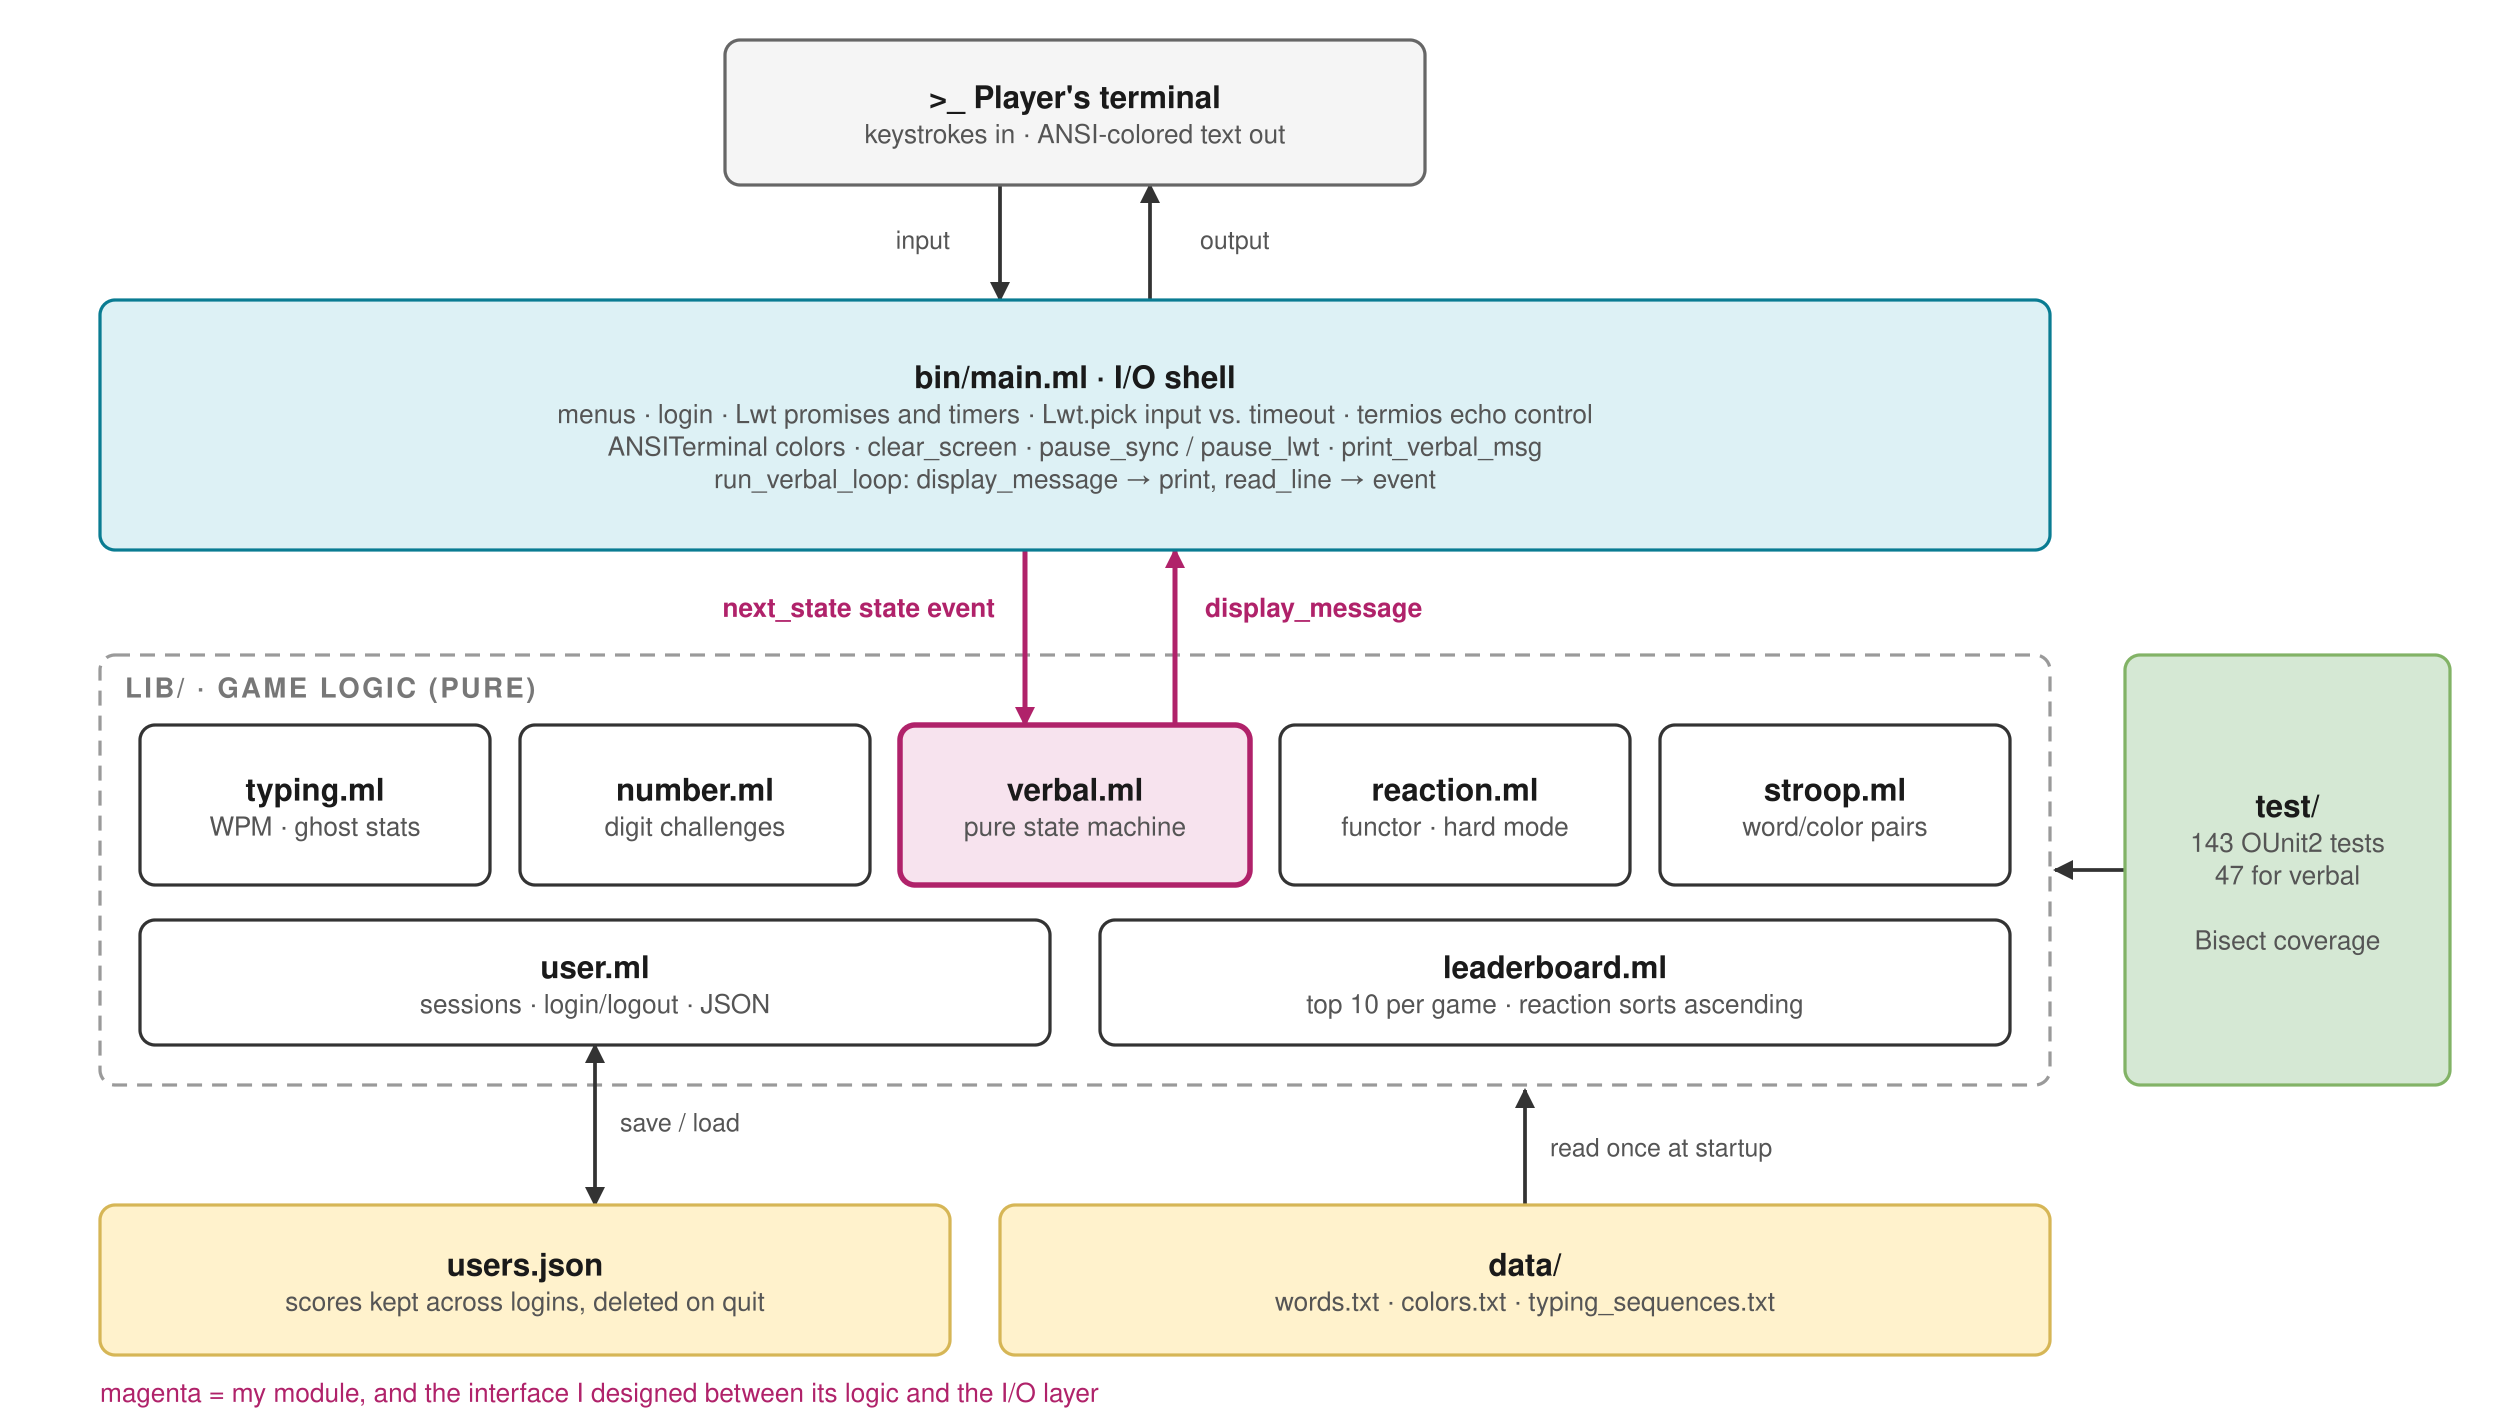
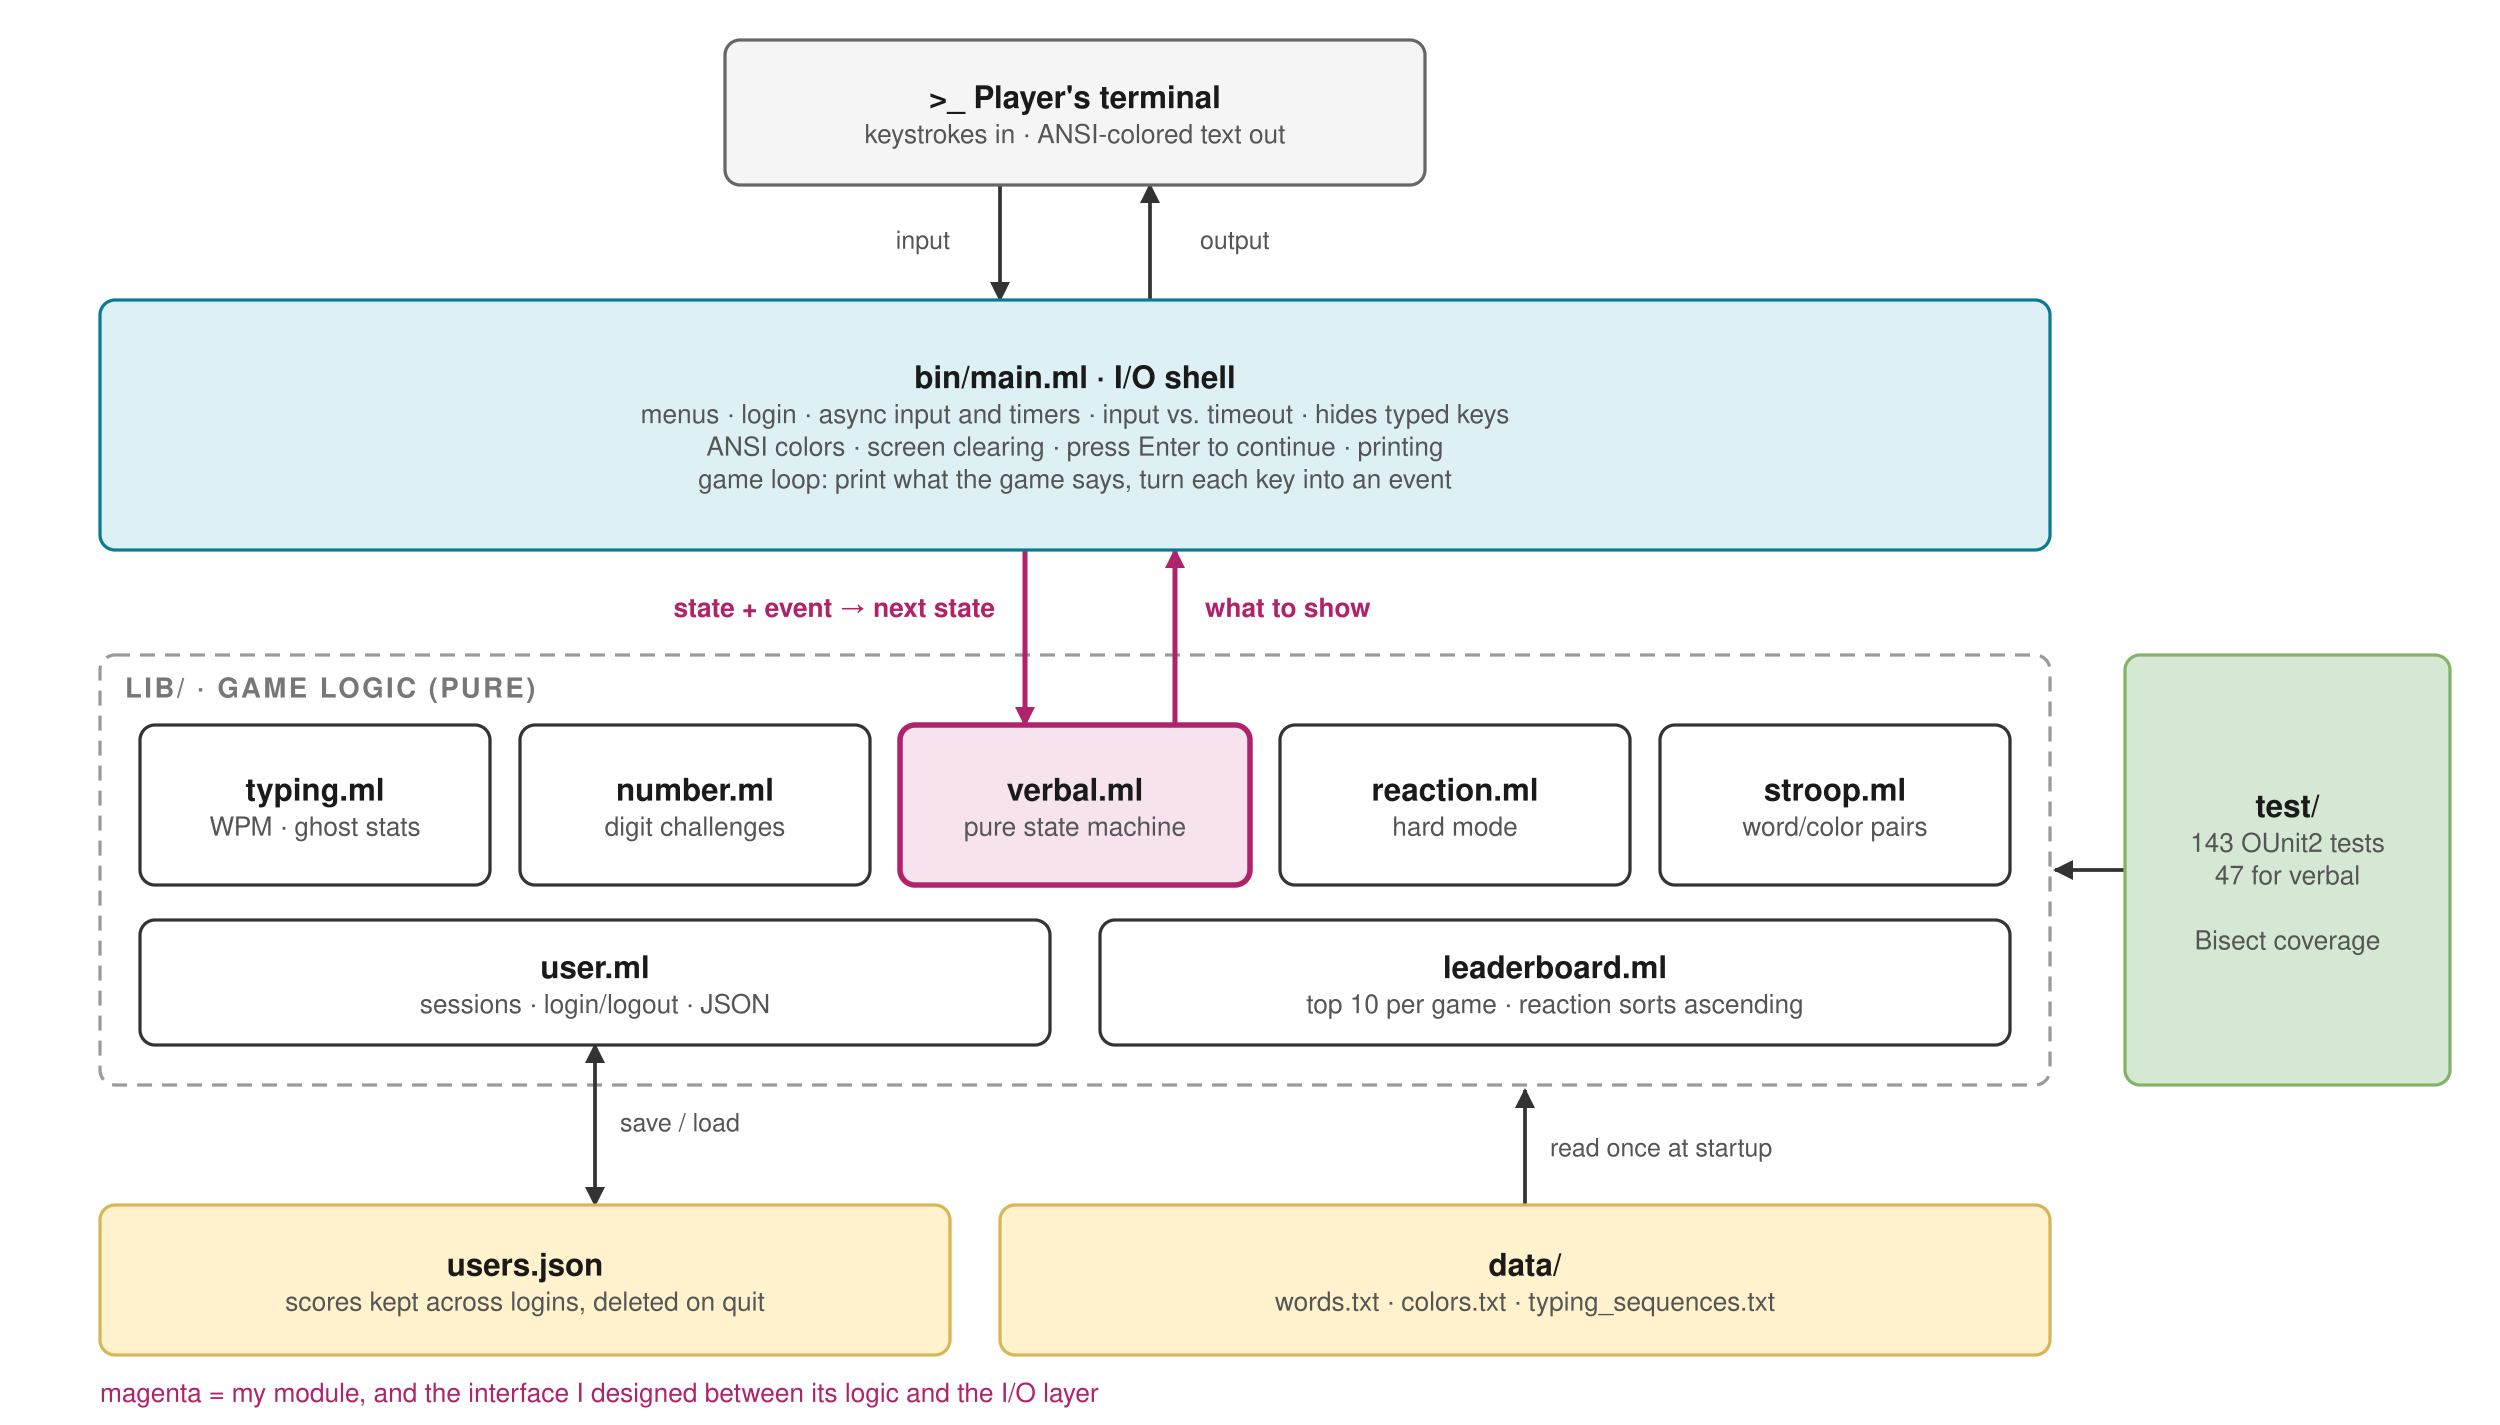
- <svg xmlns="http://www.w3.org/2000/svg" version="1.1" width="1000" height="570" viewBox="0 0 1000 570" content="&lt;mxfile host=&quot;drawio&quot; type=&quot;device&quot;&gt;&lt;diagram id=&quot;camel-architecture&quot; name=&quot;camel-architecture&quot;&gt;&lt;mxGraphModel dx=&quot;1000&quot; dy=&quot;570&quot; grid=&quot;1&quot; gridSize=&quot;10&quot; guides=&quot;1&quot; tooltips=&quot;1&quot; connect=&quot;1&quot; arrows=&quot;1&quot; fold=&quot;1&quot; page=&quot;0&quot; pageScale=&quot;1&quot; pageWidth=&quot;1000&quot; pageHeight=&quot;570&quot; background=&quot;#ffffff&quot; math=&quot;0&quot; shadow=&quot;0&quot;&gt;&lt;root&gt;&lt;mxCell id=&quot;0&quot;/&gt;&lt;mxCell id=&quot;1&quot; parent=&quot;0&quot;/&gt;&lt;mxCell id=&quot;lib&quot; value=&quot;LIB/ · GAME LOGIC (PURE)&quot; style=&quot;rounded=1;arcSize=2;whiteSpace=wrap;html=1;verticalAlign=top;align=left;spacingLeft=8;spacingTop=2;fontStyle=1;fontSize=11;fontColor=#777777;fillColor=none;strokeColor=#9a9a9a;strokeWidth=1.3;dashed=1;dashPattern=6 4;&quot; vertex=&quot;1&quot; parent=&quot;1&quot;&gt;&lt;mxGeometry x=&quot;40&quot; y=&quot;262&quot; width=&quot;780&quot; height=&quot;172&quot; as=&quot;geometry&quot;/&gt;&lt;/mxCell&gt;&lt;mxCell id=&quot;c3&quot; value=&quot;&quot; style=&quot;html=1;rounded=0;strokeColor=#333333;strokeWidth=1.5;endArrow=block;endFill=1;startArrow=none;startFill=1;exitX=0.393;exitY=1.0;exitDx=0;exitDy=0;exitPerimeter=0;entryX=0.462;entryY=0.0;entryDx=0;entryDy=0;entryPerimeter=0;&quot; edge=&quot;1&quot; parent=&quot;1&quot; source=&quot;term&quot; target=&quot;main&quot;&gt;&lt;mxGeometry relative=&quot;1&quot; as=&quot;geometry&quot;&gt;&lt;/mxGeometry&gt;&lt;/mxCell&gt;&lt;mxCell id=&quot;c5&quot; value=&quot;&quot; style=&quot;html=1;rounded=0;strokeColor=#333333;strokeWidth=1.5;endArrow=block;endFill=1;startArrow=none;startFill=1;exitX=0.538;exitY=0.0;exitDx=0;exitDy=0;exitPerimeter=0;entryX=0.607;entryY=1.0;entryDx=0;entryDy=0;entryPerimeter=0;&quot; edge=&quot;1&quot; parent=&quot;1&quot; source=&quot;main&quot; target=&quot;term&quot;&gt;&lt;mxGeometry relative=&quot;1&quot; as=&quot;geometry&quot;&gt;&lt;/mxGeometry&gt;&lt;/mxCell&gt;&lt;mxCell id=&quot;c7&quot; value=&quot;&quot; style=&quot;html=1;rounded=0;strokeColor=#b0226a;strokeWidth=2.0;endArrow=block;endFill=1;startArrow=none;startFill=1;exitX=0.474;exitY=1.0;exitDx=0;exitDy=0;exitPerimeter=0;entryX=0.357;entryY=0.0;entryDx=0;entryDy=0;entryPerimeter=0;&quot; edge=&quot;1&quot; parent=&quot;1&quot; source=&quot;main&quot; target=&quot;g2&quot;&gt;&lt;mxGeometry relative=&quot;1&quot; as=&quot;geometry&quot;&gt;&lt;/mxGeometry&gt;&lt;/mxCell&gt;&lt;mxCell id=&quot;c9&quot; value=&quot;&quot; style=&quot;html=1;rounded=0;strokeColor=#b0226a;strokeWidth=2.0;endArrow=block;endFill=1;startArrow=none;startFill=1;exitX=0.786;exitY=0.0;exitDx=0;exitDy=0;exitPerimeter=0;entryX=0.551;entryY=1.0;entryDx=0;entryDy=0;entryPerimeter=0;&quot; edge=&quot;1&quot; parent=&quot;1&quot; source=&quot;g2&quot; target=&quot;main&quot;&gt;&lt;mxGeometry relative=&quot;1&quot; as=&quot;geometry&quot;&gt;&lt;/mxGeometry&gt;&lt;/mxCell&gt;&lt;mxCell id=&quot;c11&quot; value=&quot;&quot; style=&quot;html=1;rounded=0;strokeColor=#333333;strokeWidth=1.5;endArrow=block;endFill=1;startArrow=none;startFill=1;exitX=0.0;exitY=0.5;exitDx=0;exitDy=0;exitPerimeter=0;&quot; edge=&quot;1&quot; parent=&quot;1&quot; source=&quot;test&quot;&gt;&lt;mxGeometry relative=&quot;1&quot; as=&quot;geometry&quot;&gt;&lt;mxPoint x=&quot;822&quot; y=&quot;348&quot; as=&quot;targetPoint&quot;/&gt;&lt;/mxGeometry&gt;&lt;/mxCell&gt;&lt;mxCell id=&quot;c12&quot; value=&quot;&quot; style=&quot;html=1;rounded=0;strokeColor=#333333;strokeWidth=1.5;endArrow=block;endFill=1;startArrow=none;startFill=1;exitX=0.5;exitY=0.0;exitDx=0;exitDy=0;exitPerimeter=0;&quot; edge=&quot;1&quot; parent=&quot;1&quot; source=&quot;data&quot;&gt;&lt;mxGeometry relative=&quot;1&quot; as=&quot;geometry&quot;&gt;&lt;mxPoint x=&quot;610&quot; y=&quot;436&quot; as=&quot;targetPoint&quot;/&gt;&lt;/mxGeometry&gt;&lt;/mxCell&gt;&lt;mxCell id=&quot;c14&quot; value=&quot;&quot; style=&quot;html=1;rounded=0;strokeColor=#333333;strokeWidth=1.5;endArrow=block;endFill=1;startArrow=block;startFill=1;exitX=0.582;exitY=0.0;exitDx=0;exitDy=0;exitPerimeter=0;entryX=0.5;entryY=1.0;entryDx=0;entryDy=0;entryPerimeter=0;&quot; edge=&quot;1&quot; parent=&quot;1&quot; source=&quot;users&quot; target=&quot;user&quot;&gt;&lt;mxGeometry relative=&quot;1&quot; as=&quot;geometry&quot;&gt;&lt;/mxGeometry&gt;&lt;/mxCell&gt;&lt;mxCell id=&quot;term&quot; value=&quot;&amp;lt;b&amp;gt;&amp;amp;gt;_ Player&amp;amp;#x27;s terminal&amp;lt;/b&amp;gt;&amp;lt;br&amp;gt;&amp;lt;font style=&amp;quot;font-size:10px&amp;quot; color=&amp;quot;#555555&amp;quot;&amp;gt;keystrokes in · ANSI-colored text out&amp;lt;/font&amp;gt;&quot; style=&quot;whiteSpace=wrap;html=1;fontSize=12.5;fontColor=#1a1a1a;rounded=1;arcSize=10;fillColor=#f5f5f5;strokeColor=#666666;strokeWidth=1.3;&quot; vertex=&quot;1&quot; parent=&quot;1&quot;&gt;&lt;mxGeometry x=&quot;290&quot; y=&quot;16&quot; width=&quot;280&quot; height=&quot;58&quot; as=&quot;geometry&quot;/&gt;&lt;/mxCell&gt;&lt;mxCell id=&quot;main&quot; value=&quot;&amp;lt;b&amp;gt;bin/main.ml · I/O shell&amp;lt;/b&amp;gt;&amp;lt;br&amp;gt;&amp;lt;font style=&amp;quot;font-size:10px&amp;quot; color=&amp;quot;#555555&amp;quot;&amp;gt;menus · login · Lwt promises and timers · Lwt.pick input vs. timeout · termios echo control&amp;lt;br&amp;gt;ANSITerminal colors · clear_screen · pause_sync / pause_lwt · print_verbal_msg&amp;lt;br&amp;gt;run_verbal_loop: display_message → print, read_line → event&amp;lt;/font&amp;gt;&quot; style=&quot;whiteSpace=wrap;html=1;fontSize=12.5;fontColor=#1a1a1a;rounded=1;arcSize=10;fillColor=#ddf1f5;strokeColor=#0a7c92;strokeWidth=1.3;&quot; vertex=&quot;1&quot; parent=&quot;1&quot;&gt;&lt;mxGeometry x=&quot;40&quot; y=&quot;120&quot; width=&quot;780&quot; height=&quot;100&quot; as=&quot;geometry&quot;/&gt;&lt;/mxCell&gt;&lt;mxCell id=&quot;g0&quot; value=&quot;&amp;lt;b&amp;gt;typing.ml&amp;lt;/b&amp;gt;&amp;lt;br&amp;gt;&amp;lt;font style=&amp;quot;font-size:10px&amp;quot; color=&amp;quot;#555555&amp;quot;&amp;gt;WPM · ghost stats&amp;lt;/font&amp;gt;&quot; style=&quot;whiteSpace=wrap;html=1;fontSize=12.5;fontColor=#1a1a1a;rounded=1;arcSize=10;fillColor=#ffffff;strokeColor=#333333;strokeWidth=1.3;&quot; vertex=&quot;1&quot; parent=&quot;1&quot;&gt;&lt;mxGeometry x=&quot;56&quot; y=&quot;290&quot; width=&quot;140&quot; height=&quot;64&quot; as=&quot;geometry&quot;/&gt;&lt;/mxCell&gt;&lt;mxCell id=&quot;g1&quot; value=&quot;&amp;lt;b&amp;gt;number.ml&amp;lt;/b&amp;gt;&amp;lt;br&amp;gt;&amp;lt;font style=&amp;quot;font-size:10px&amp;quot; color=&amp;quot;#555555&amp;quot;&amp;gt;digit challenges&amp;lt;/font&amp;gt;&quot; style=&quot;whiteSpace=wrap;html=1;fontSize=12.5;fontColor=#1a1a1a;rounded=1;arcSize=10;fillColor=#ffffff;strokeColor=#333333;strokeWidth=1.3;&quot; vertex=&quot;1&quot; parent=&quot;1&quot;&gt;&lt;mxGeometry x=&quot;208&quot; y=&quot;290&quot; width=&quot;140&quot; height=&quot;64&quot; as=&quot;geometry&quot;/&gt;&lt;/mxCell&gt;&lt;mxCell id=&quot;g2&quot; value=&quot;&amp;lt;b&amp;gt;verbal.ml&amp;lt;/b&amp;gt;&amp;lt;br&amp;gt;&amp;lt;font style=&amp;quot;font-size:10px&amp;quot; color=&amp;quot;#555555&amp;quot;&amp;gt;pure state machine&amp;lt;/font&amp;gt;&quot; style=&quot;whiteSpace=wrap;html=1;fontSize=12.5;fontColor=#1a1a1a;rounded=1;arcSize=10;fillColor=#f7e3ee;strokeColor=#b0226a;strokeWidth=2.2;&quot; vertex=&quot;1&quot; parent=&quot;1&quot;&gt;&lt;mxGeometry x=&quot;360&quot; y=&quot;290&quot; width=&quot;140&quot; height=&quot;64&quot; as=&quot;geometry&quot;/&gt;&lt;/mxCell&gt;&lt;mxCell id=&quot;g3&quot; value=&quot;&amp;lt;b&amp;gt;reaction.ml&amp;lt;/b&amp;gt;&amp;lt;br&amp;gt;&amp;lt;font style=&amp;quot;font-size:10px&amp;quot; color=&amp;quot;#555555&amp;quot;&amp;gt;functor · hard mode&amp;lt;/font&amp;gt;&quot; style=&quot;whiteSpace=wrap;html=1;fontSize=12.5;fontColor=#1a1a1a;rounded=1;arcSize=10;fillColor=#ffffff;strokeColor=#333333;strokeWidth=1.3;&quot; vertex=&quot;1&quot; parent=&quot;1&quot;&gt;&lt;mxGeometry x=&quot;512&quot; y=&quot;290&quot; width=&quot;140&quot; height=&quot;64&quot; as=&quot;geometry&quot;/&gt;&lt;/mxCell&gt;&lt;mxCell id=&quot;g4&quot; value=&quot;&amp;lt;b&amp;gt;stroop.ml&amp;lt;/b&amp;gt;&amp;lt;br&amp;gt;&amp;lt;font style=&amp;quot;font-size:10px&amp;quot; color=&amp;quot;#555555&amp;quot;&amp;gt;word/color pairs&amp;lt;/font&amp;gt;&quot; style=&quot;whiteSpace=wrap;html=1;fontSize=12.5;fontColor=#1a1a1a;rounded=1;arcSize=10;fillColor=#ffffff;strokeColor=#333333;strokeWidth=1.3;&quot; vertex=&quot;1&quot; parent=&quot;1&quot;&gt;&lt;mxGeometry x=&quot;664&quot; y=&quot;290&quot; width=&quot;140&quot; height=&quot;64&quot; as=&quot;geometry&quot;/&gt;&lt;/mxCell&gt;&lt;mxCell id=&quot;user&quot; value=&quot;&amp;lt;b&amp;gt;user.ml&amp;lt;/b&amp;gt;&amp;lt;br&amp;gt;&amp;lt;font style=&amp;quot;font-size:10px&amp;quot; color=&amp;quot;#555555&amp;quot;&amp;gt;sessions · login/logout · JSON&amp;lt;/font&amp;gt;&quot; style=&quot;whiteSpace=wrap;html=1;fontSize=12.5;fontColor=#1a1a1a;rounded=1;arcSize=10;fillColor=#ffffff;strokeColor=#333333;strokeWidth=1.3;&quot; vertex=&quot;1&quot; parent=&quot;1&quot;&gt;&lt;mxGeometry x=&quot;56&quot; y=&quot;368&quot; width=&quot;364&quot; height=&quot;50&quot; as=&quot;geometry&quot;/&gt;&lt;/mxCell&gt;&lt;mxCell id=&quot;lb&quot; value=&quot;&amp;lt;b&amp;gt;leaderboard.ml&amp;lt;/b&amp;gt;&amp;lt;br&amp;gt;&amp;lt;font style=&amp;quot;font-size:10px&amp;quot; color=&amp;quot;#555555&amp;quot;&amp;gt;top 10 per game · reaction sorts ascending&amp;lt;/font&amp;gt;&quot; style=&quot;whiteSpace=wrap;html=1;fontSize=12.5;fontColor=#1a1a1a;rounded=1;arcSize=10;fillColor=#ffffff;strokeColor=#333333;strokeWidth=1.3;&quot; vertex=&quot;1&quot; parent=&quot;1&quot;&gt;&lt;mxGeometry x=&quot;440&quot; y=&quot;368&quot; width=&quot;364&quot; height=&quot;50&quot; as=&quot;geometry&quot;/&gt;&lt;/mxCell&gt;&lt;mxCell id=&quot;test&quot; value=&quot;&amp;lt;b&amp;gt;test/&amp;lt;/b&amp;gt;&amp;lt;br&amp;gt;&amp;lt;font style=&amp;quot;font-size:10px&amp;quot; color=&amp;quot;#555555&amp;quot;&amp;gt;143 OUnit2 tests&amp;lt;br&amp;gt;47 for verbal&amp;lt;br&amp;gt;&amp;lt;br&amp;gt;Bisect coverage&amp;lt;/font&amp;gt;&quot; style=&quot;whiteSpace=wrap;html=1;fontSize=12.5;fontColor=#1a1a1a;rounded=1;arcSize=10;fillColor=#d5e8d4;strokeColor=#82b366;strokeWidth=1.3;&quot; vertex=&quot;1&quot; parent=&quot;1&quot;&gt;&lt;mxGeometry x=&quot;850&quot; y=&quot;262&quot; width=&quot;130&quot; height=&quot;172&quot; as=&quot;geometry&quot;/&gt;&lt;/mxCell&gt;&lt;mxCell id=&quot;users&quot; value=&quot;&amp;lt;b&amp;gt;users.json&amp;lt;/b&amp;gt;&amp;lt;br&amp;gt;&amp;lt;font style=&amp;quot;font-size:10px&amp;quot; color=&amp;quot;#555555&amp;quot;&amp;gt;scores kept across logins, deleted on quit&amp;lt;/font&amp;gt;&quot; style=&quot;whiteSpace=wrap;html=1;fontSize=12.5;fontColor=#1a1a1a;rounded=1;arcSize=10;fillColor=#fff2cc;strokeColor=#d6b656;strokeWidth=1.3;&quot; vertex=&quot;1&quot; parent=&quot;1&quot;&gt;&lt;mxGeometry x=&quot;40&quot; y=&quot;482&quot; width=&quot;340&quot; height=&quot;60&quot; as=&quot;geometry&quot;/&gt;&lt;/mxCell&gt;&lt;mxCell id=&quot;data&quot; value=&quot;&amp;lt;b&amp;gt;data/&amp;lt;/b&amp;gt;&amp;lt;br&amp;gt;&amp;lt;font style=&amp;quot;font-size:10px&amp;quot; color=&amp;quot;#555555&amp;quot;&amp;gt;words.txt · colors.txt · typing_sequences.txt&amp;lt;/font&amp;gt;&quot; style=&quot;whiteSpace=wrap;html=1;fontSize=12.5;fontColor=#1a1a1a;rounded=1;arcSize=10;fillColor=#fff2cc;strokeColor=#d6b656;strokeWidth=1.3;&quot; vertex=&quot;1&quot; parent=&quot;1&quot;&gt;&lt;mxGeometry x=&quot;400&quot; y=&quot;482&quot; width=&quot;420&quot; height=&quot;60&quot; as=&quot;geometry&quot;/&gt;&lt;/mxCell&gt;&lt;mxCell id=&quot;c4&quot; value=&quot;input&quot; style=&quot;text;html=1;align=right;verticalAlign=middle;fontSize=10;fontColor=#555555;spacing=0;&quot; vertex=&quot;1&quot; parent=&quot;1&quot;&gt;&lt;mxGeometry x=&quot;348.0&quot; y=&quot;88.5&quot; width=&quot;36.0&quot; height=&quot;17.0&quot; as=&quot;geometry&quot;/&gt;&lt;/mxCell&gt;&lt;mxCell id=&quot;c6&quot; value=&quot;output&quot; style=&quot;text;html=1;align=left;verticalAlign=middle;fontSize=10;fontColor=#555555;spacing=0;&quot; vertex=&quot;1&quot; parent=&quot;1&quot;&gt;&lt;mxGeometry x=&quot;476.0&quot; y=&quot;88.5&quot; width=&quot;41.6&quot; height=&quot;17.0&quot; as=&quot;geometry&quot;/&gt;&lt;/mxCell&gt;&lt;mxCell id=&quot;c8&quot; value=&quot;&amp;lt;b&amp;gt;next_state state event&amp;lt;/b&amp;gt;&quot; style=&quot;text;html=1;align=right;verticalAlign=middle;fontSize=10.5;fontColor=#b0226a;labelBackgroundColor=#ffffff;spacing=0;&quot; vertex=&quot;1&quot; parent=&quot;1&quot;&gt;&lt;mxGeometry x=&quot;264.6&quot; y=&quot;235.2&quot; width=&quot;137.4&quot; height=&quot;17.5&quot; as=&quot;geometry&quot;/&gt;&lt;/mxCell&gt;&lt;mxCell id=&quot;c10&quot; value=&quot;&amp;lt;b&amp;gt;display_message&amp;lt;/b&amp;gt;&quot; style=&quot;text;html=1;align=left;verticalAlign=middle;fontSize=10.5;fontColor=#b0226a;labelBackgroundColor=#ffffff;spacing=0;&quot; vertex=&quot;1&quot; parent=&quot;1&quot;&gt;&lt;mxGeometry x=&quot;478.0&quot; y=&quot;235.2&quot; width=&quot;96.2&quot; height=&quot;17.5&quot; as=&quot;geometry&quot;/&gt;&lt;/mxCell&gt;&lt;mxCell id=&quot;c13&quot; value=&quot;read once at startup&quot; style=&quot;text;html=1;align=left;verticalAlign=middle;fontSize=10;fontColor=#555555;spacing=0;&quot; vertex=&quot;1&quot; parent=&quot;1&quot;&gt;&lt;mxGeometry x=&quot;616.0&quot; y=&quot;451.5&quot; width=&quot;120.0&quot; height=&quot;17.0&quot; as=&quot;geometry&quot;/&gt;&lt;/mxCell&gt;&lt;mxCell id=&quot;c15&quot; value=&quot;save / load&quot; style=&quot;text;html=1;align=left;verticalAlign=middle;fontSize=10;fontColor=#555555;spacing=0;&quot; vertex=&quot;1&quot; parent=&quot;1&quot;&gt;&lt;mxGeometry x=&quot;244.0&quot; y=&quot;441.5&quot; width=&quot;69.6&quot; height=&quot;17.0&quot; as=&quot;geometry&quot;/&gt;&lt;/mxCell&gt;&lt;mxCell id=&quot;c16&quot; value=&quot;magenta = my module, and the interface I designed between its logic and the I/O layer&quot; style=&quot;text;html=1;align=left;verticalAlign=middle;fontSize=10.5;fontColor=#b0226a;spacing=0;&quot; vertex=&quot;1&quot; parent=&quot;1&quot;&gt;&lt;mxGeometry x=&quot;36.0&quot; y=&quot;549.2&quot; width=&quot;507.8&quot; height=&quot;17.5&quot; as=&quot;geometry&quot;/&gt;&lt;/mxCell&gt;&lt;/root&gt;&lt;/mxGraphModel&gt;&lt;/diagram&gt;&lt;/mxfile&gt;">
+ <svg xmlns="http://www.w3.org/2000/svg" version="1.1" width="1000" height="570" viewBox="0 0 1000 570" content="&lt;mxfile host=&quot;drawio&quot; type=&quot;device&quot;&gt;&lt;diagram id=&quot;camel-architecture&quot; name=&quot;camel-architecture&quot;&gt;&lt;mxGraphModel dx=&quot;1000&quot; dy=&quot;570&quot; grid=&quot;1&quot; gridSize=&quot;10&quot; guides=&quot;1&quot; tooltips=&quot;1&quot; connect=&quot;1&quot; arrows=&quot;1&quot; fold=&quot;1&quot; page=&quot;0&quot; pageScale=&quot;1&quot; pageWidth=&quot;1000&quot; pageHeight=&quot;570&quot; background=&quot;#ffffff&quot; math=&quot;0&quot; shadow=&quot;0&quot;&gt;&lt;root&gt;&lt;mxCell id=&quot;0&quot;/&gt;&lt;mxCell id=&quot;1&quot; parent=&quot;0&quot;/&gt;&lt;mxCell id=&quot;lib&quot; value=&quot;LIB/ · GAME LOGIC (PURE)&quot; style=&quot;rounded=1;arcSize=2;whiteSpace=wrap;html=1;verticalAlign=top;align=left;spacingLeft=8;spacingTop=2;fontStyle=1;fontSize=11;fontColor=#777777;fillColor=none;strokeColor=#9a9a9a;strokeWidth=1.3;dashed=1;dashPattern=6 4;&quot; vertex=&quot;1&quot; parent=&quot;1&quot;&gt;&lt;mxGeometry x=&quot;40&quot; y=&quot;262&quot; width=&quot;780&quot; height=&quot;172&quot; as=&quot;geometry&quot;/&gt;&lt;/mxCell&gt;&lt;mxCell id=&quot;c3&quot; value=&quot;&quot; style=&quot;html=1;rounded=0;strokeColor=#333333;strokeWidth=1.5;endArrow=block;endFill=1;startArrow=none;startFill=1;exitX=0.393;exitY=1.0;exitDx=0;exitDy=0;exitPerimeter=0;entryX=0.462;entryY=0.0;entryDx=0;entryDy=0;entryPerimeter=0;&quot; edge=&quot;1&quot; parent=&quot;1&quot; source=&quot;term&quot; target=&quot;main&quot;&gt;&lt;mxGeometry relative=&quot;1&quot; as=&quot;geometry&quot;&gt;&lt;/mxGeometry&gt;&lt;/mxCell&gt;&lt;mxCell id=&quot;c5&quot; value=&quot;&quot; style=&quot;html=1;rounded=0;strokeColor=#333333;strokeWidth=1.5;endArrow=block;endFill=1;startArrow=none;startFill=1;exitX=0.538;exitY=0.0;exitDx=0;exitDy=0;exitPerimeter=0;entryX=0.607;entryY=1.0;entryDx=0;entryDy=0;entryPerimeter=0;&quot; edge=&quot;1&quot; parent=&quot;1&quot; source=&quot;main&quot; target=&quot;term&quot;&gt;&lt;mxGeometry relative=&quot;1&quot; as=&quot;geometry&quot;&gt;&lt;/mxGeometry&gt;&lt;/mxCell&gt;&lt;mxCell id=&quot;c7&quot; value=&quot;&quot; style=&quot;html=1;rounded=0;strokeColor=#b0226a;strokeWidth=2.0;endArrow=block;endFill=1;startArrow=none;startFill=1;exitX=0.474;exitY=1.0;exitDx=0;exitDy=0;exitPerimeter=0;entryX=0.357;entryY=0.0;entryDx=0;entryDy=0;entryPerimeter=0;&quot; edge=&quot;1&quot; parent=&quot;1&quot; source=&quot;main&quot; target=&quot;g2&quot;&gt;&lt;mxGeometry relative=&quot;1&quot; as=&quot;geometry&quot;&gt;&lt;/mxGeometry&gt;&lt;/mxCell&gt;&lt;mxCell id=&quot;c9&quot; value=&quot;&quot; style=&quot;html=1;rounded=0;strokeColor=#b0226a;strokeWidth=2.0;endArrow=block;endFill=1;startArrow=none;startFill=1;exitX=0.786;exitY=0.0;exitDx=0;exitDy=0;exitPerimeter=0;entryX=0.551;entryY=1.0;entryDx=0;entryDy=0;entryPerimeter=0;&quot; edge=&quot;1&quot; parent=&quot;1&quot; source=&quot;g2&quot; target=&quot;main&quot;&gt;&lt;mxGeometry relative=&quot;1&quot; as=&quot;geometry&quot;&gt;&lt;/mxGeometry&gt;&lt;/mxCell&gt;&lt;mxCell id=&quot;c11&quot; value=&quot;&quot; style=&quot;html=1;rounded=0;strokeColor=#333333;strokeWidth=1.5;endArrow=block;endFill=1;startArrow=none;startFill=1;exitX=0.0;exitY=0.5;exitDx=0;exitDy=0;exitPerimeter=0;&quot; edge=&quot;1&quot; parent=&quot;1&quot; source=&quot;test&quot;&gt;&lt;mxGeometry relative=&quot;1&quot; as=&quot;geometry&quot;&gt;&lt;mxPoint x=&quot;822&quot; y=&quot;348&quot; as=&quot;targetPoint&quot;/&gt;&lt;/mxGeometry&gt;&lt;/mxCell&gt;&lt;mxCell id=&quot;c12&quot; value=&quot;&quot; style=&quot;html=1;rounded=0;strokeColor=#333333;strokeWidth=1.5;endArrow=block;endFill=1;startArrow=none;startFill=1;exitX=0.5;exitY=0.0;exitDx=0;exitDy=0;exitPerimeter=0;&quot; edge=&quot;1&quot; parent=&quot;1&quot; source=&quot;data&quot;&gt;&lt;mxGeometry relative=&quot;1&quot; as=&quot;geometry&quot;&gt;&lt;mxPoint x=&quot;610&quot; y=&quot;436&quot; as=&quot;targetPoint&quot;/&gt;&lt;/mxGeometry&gt;&lt;/mxCell&gt;&lt;mxCell id=&quot;c14&quot; value=&quot;&quot; style=&quot;html=1;rounded=0;strokeColor=#333333;strokeWidth=1.5;endArrow=block;endFill=1;startArrow=block;startFill=1;exitX=0.582;exitY=0.0;exitDx=0;exitDy=0;exitPerimeter=0;entryX=0.5;entryY=1.0;entryDx=0;entryDy=0;entryPerimeter=0;&quot; edge=&quot;1&quot; parent=&quot;1&quot; source=&quot;users&quot; target=&quot;user&quot;&gt;&lt;mxGeometry relative=&quot;1&quot; as=&quot;geometry&quot;&gt;&lt;/mxGeometry&gt;&lt;/mxCell&gt;&lt;mxCell id=&quot;term&quot; value=&quot;&amp;lt;b&amp;gt;&amp;amp;gt;_ Player&amp;amp;#x27;s terminal&amp;lt;/b&amp;gt;&amp;lt;br&amp;gt;&amp;lt;font style=&amp;quot;font-size:10px&amp;quot; color=&amp;quot;#555555&amp;quot;&amp;gt;keystrokes in · ANSI-colored text out&amp;lt;/font&amp;gt;&quot; style=&quot;whiteSpace=wrap;html=1;fontSize=12.5;fontColor=#1a1a1a;rounded=1;arcSize=10;fillColor=#f5f5f5;strokeColor=#666666;strokeWidth=1.3;&quot; vertex=&quot;1&quot; parent=&quot;1&quot;&gt;&lt;mxGeometry x=&quot;290&quot; y=&quot;16&quot; width=&quot;280&quot; height=&quot;58&quot; as=&quot;geometry&quot;/&gt;&lt;/mxCell&gt;&lt;mxCell id=&quot;main&quot; value=&quot;&amp;lt;b&amp;gt;bin/main.ml · I/O shell&amp;lt;/b&amp;gt;&amp;lt;br&amp;gt;&amp;lt;font style=&amp;quot;font-size:10px&amp;quot; color=&amp;quot;#555555&amp;quot;&amp;gt;menus · login · async input and timers · input vs. timeout · hides typed keys&amp;lt;br&amp;gt;ANSI colors · screen clearing · press Enter to continue · printing&amp;lt;br&amp;gt;game loop: print what the game says, turn each key into an event&amp;lt;/font&amp;gt;&quot; style=&quot;whiteSpace=wrap;html=1;fontSize=12.5;fontColor=#1a1a1a;rounded=1;arcSize=10;fillColor=#ddf1f5;strokeColor=#0a7c92;strokeWidth=1.3;&quot; vertex=&quot;1&quot; parent=&quot;1&quot;&gt;&lt;mxGeometry x=&quot;40&quot; y=&quot;120&quot; width=&quot;780&quot; height=&quot;100&quot; as=&quot;geometry&quot;/&gt;&lt;/mxCell&gt;&lt;mxCell id=&quot;g0&quot; value=&quot;&amp;lt;b&amp;gt;typing.ml&amp;lt;/b&amp;gt;&amp;lt;br&amp;gt;&amp;lt;font style=&amp;quot;font-size:10px&amp;quot; color=&amp;quot;#555555&amp;quot;&amp;gt;WPM · ghost stats&amp;lt;/font&amp;gt;&quot; style=&quot;whiteSpace=wrap;html=1;fontSize=12.5;fontColor=#1a1a1a;rounded=1;arcSize=10;fillColor=#ffffff;strokeColor=#333333;strokeWidth=1.3;&quot; vertex=&quot;1&quot; parent=&quot;1&quot;&gt;&lt;mxGeometry x=&quot;56&quot; y=&quot;290&quot; width=&quot;140&quot; height=&quot;64&quot; as=&quot;geometry&quot;/&gt;&lt;/mxCell&gt;&lt;mxCell id=&quot;g1&quot; value=&quot;&amp;lt;b&amp;gt;number.ml&amp;lt;/b&amp;gt;&amp;lt;br&amp;gt;&amp;lt;font style=&amp;quot;font-size:10px&amp;quot; color=&amp;quot;#555555&amp;quot;&amp;gt;digit challenges&amp;lt;/font&amp;gt;&quot; style=&quot;whiteSpace=wrap;html=1;fontSize=12.5;fontColor=#1a1a1a;rounded=1;arcSize=10;fillColor=#ffffff;strokeColor=#333333;strokeWidth=1.3;&quot; vertex=&quot;1&quot; parent=&quot;1&quot;&gt;&lt;mxGeometry x=&quot;208&quot; y=&quot;290&quot; width=&quot;140&quot; height=&quot;64&quot; as=&quot;geometry&quot;/&gt;&lt;/mxCell&gt;&lt;mxCell id=&quot;g2&quot; value=&quot;&amp;lt;b&amp;gt;verbal.ml&amp;lt;/b&amp;gt;&amp;lt;br&amp;gt;&amp;lt;font style=&amp;quot;font-size:10px&amp;quot; color=&amp;quot;#555555&amp;quot;&amp;gt;pure state machine&amp;lt;/font&amp;gt;&quot; style=&quot;whiteSpace=wrap;html=1;fontSize=12.5;fontColor=#1a1a1a;rounded=1;arcSize=10;fillColor=#f7e3ee;strokeColor=#b0226a;strokeWidth=2.2;&quot; vertex=&quot;1&quot; parent=&quot;1&quot;&gt;&lt;mxGeometry x=&quot;360&quot; y=&quot;290&quot; width=&quot;140&quot; height=&quot;64&quot; as=&quot;geometry&quot;/&gt;&lt;/mxCell&gt;&lt;mxCell id=&quot;g3&quot; value=&quot;&amp;lt;b&amp;gt;reaction.ml&amp;lt;/b&amp;gt;&amp;lt;br&amp;gt;&amp;lt;font style=&amp;quot;font-size:10px&amp;quot; color=&amp;quot;#555555&amp;quot;&amp;gt;hard mode&amp;lt;/font&amp;gt;&quot; style=&quot;whiteSpace=wrap;html=1;fontSize=12.5;fontColor=#1a1a1a;rounded=1;arcSize=10;fillColor=#ffffff;strokeColor=#333333;strokeWidth=1.3;&quot; vertex=&quot;1&quot; parent=&quot;1&quot;&gt;&lt;mxGeometry x=&quot;512&quot; y=&quot;290&quot; width=&quot;140&quot; height=&quot;64&quot; as=&quot;geometry&quot;/&gt;&lt;/mxCell&gt;&lt;mxCell id=&quot;g4&quot; value=&quot;&amp;lt;b&amp;gt;stroop.ml&amp;lt;/b&amp;gt;&amp;lt;br&amp;gt;&amp;lt;font style=&amp;quot;font-size:10px&amp;quot; color=&amp;quot;#555555&amp;quot;&amp;gt;word/color pairs&amp;lt;/font&amp;gt;&quot; style=&quot;whiteSpace=wrap;html=1;fontSize=12.5;fontColor=#1a1a1a;rounded=1;arcSize=10;fillColor=#ffffff;strokeColor=#333333;strokeWidth=1.3;&quot; vertex=&quot;1&quot; parent=&quot;1&quot;&gt;&lt;mxGeometry x=&quot;664&quot; y=&quot;290&quot; width=&quot;140&quot; height=&quot;64&quot; as=&quot;geometry&quot;/&gt;&lt;/mxCell&gt;&lt;mxCell id=&quot;user&quot; value=&quot;&amp;lt;b&amp;gt;user.ml&amp;lt;/b&amp;gt;&amp;lt;br&amp;gt;&amp;lt;font style=&amp;quot;font-size:10px&amp;quot; color=&amp;quot;#555555&amp;quot;&amp;gt;sessions · login/logout · JSON&amp;lt;/font&amp;gt;&quot; style=&quot;whiteSpace=wrap;html=1;fontSize=12.5;fontColor=#1a1a1a;rounded=1;arcSize=10;fillColor=#ffffff;strokeColor=#333333;strokeWidth=1.3;&quot; vertex=&quot;1&quot; parent=&quot;1&quot;&gt;&lt;mxGeometry x=&quot;56&quot; y=&quot;368&quot; width=&quot;364&quot; height=&quot;50&quot; as=&quot;geometry&quot;/&gt;&lt;/mxCell&gt;&lt;mxCell id=&quot;lb&quot; value=&quot;&amp;lt;b&amp;gt;leaderboard.ml&amp;lt;/b&amp;gt;&amp;lt;br&amp;gt;&amp;lt;font style=&amp;quot;font-size:10px&amp;quot; color=&amp;quot;#555555&amp;quot;&amp;gt;top 10 per game · reaction sorts ascending&amp;lt;/font&amp;gt;&quot; style=&quot;whiteSpace=wrap;html=1;fontSize=12.5;fontColor=#1a1a1a;rounded=1;arcSize=10;fillColor=#ffffff;strokeColor=#333333;strokeWidth=1.3;&quot; vertex=&quot;1&quot; parent=&quot;1&quot;&gt;&lt;mxGeometry x=&quot;440&quot; y=&quot;368&quot; width=&quot;364&quot; height=&quot;50&quot; as=&quot;geometry&quot;/&gt;&lt;/mxCell&gt;&lt;mxCell id=&quot;test&quot; value=&quot;&amp;lt;b&amp;gt;test/&amp;lt;/b&amp;gt;&amp;lt;br&amp;gt;&amp;lt;font style=&amp;quot;font-size:10px&amp;quot; color=&amp;quot;#555555&amp;quot;&amp;gt;143 OUnit2 tests&amp;lt;br&amp;gt;47 for verbal&amp;lt;br&amp;gt;&amp;lt;br&amp;gt;Bisect coverage&amp;lt;/font&amp;gt;&quot; style=&quot;whiteSpace=wrap;html=1;fontSize=12.5;fontColor=#1a1a1a;rounded=1;arcSize=10;fillColor=#d5e8d4;strokeColor=#82b366;strokeWidth=1.3;&quot; vertex=&quot;1&quot; parent=&quot;1&quot;&gt;&lt;mxGeometry x=&quot;850&quot; y=&quot;262&quot; width=&quot;130&quot; height=&quot;172&quot; as=&quot;geometry&quot;/&gt;&lt;/mxCell&gt;&lt;mxCell id=&quot;users&quot; value=&quot;&amp;lt;b&amp;gt;users.json&amp;lt;/b&amp;gt;&amp;lt;br&amp;gt;&amp;lt;font style=&amp;quot;font-size:10px&amp;quot; color=&amp;quot;#555555&amp;quot;&amp;gt;scores kept across logins, deleted on quit&amp;lt;/font&amp;gt;&quot; style=&quot;whiteSpace=wrap;html=1;fontSize=12.5;fontColor=#1a1a1a;rounded=1;arcSize=10;fillColor=#fff2cc;strokeColor=#d6b656;strokeWidth=1.3;&quot; vertex=&quot;1&quot; parent=&quot;1&quot;&gt;&lt;mxGeometry x=&quot;40&quot; y=&quot;482&quot; width=&quot;340&quot; height=&quot;60&quot; as=&quot;geometry&quot;/&gt;&lt;/mxCell&gt;&lt;mxCell id=&quot;data&quot; value=&quot;&amp;lt;b&amp;gt;data/&amp;lt;/b&amp;gt;&amp;lt;br&amp;gt;&amp;lt;font style=&amp;quot;font-size:10px&amp;quot; color=&amp;quot;#555555&amp;quot;&amp;gt;words.txt · colors.txt · typing_sequences.txt&amp;lt;/font&amp;gt;&quot; style=&quot;whiteSpace=wrap;html=1;fontSize=12.5;fontColor=#1a1a1a;rounded=1;arcSize=10;fillColor=#fff2cc;strokeColor=#d6b656;strokeWidth=1.3;&quot; vertex=&quot;1&quot; parent=&quot;1&quot;&gt;&lt;mxGeometry x=&quot;400&quot; y=&quot;482&quot; width=&quot;420&quot; height=&quot;60&quot; as=&quot;geometry&quot;/&gt;&lt;/mxCell&gt;&lt;mxCell id=&quot;c4&quot; value=&quot;input&quot; style=&quot;text;html=1;align=right;verticalAlign=middle;fontSize=10;fontColor=#555555;spacing=0;&quot; vertex=&quot;1&quot; parent=&quot;1&quot;&gt;&lt;mxGeometry x=&quot;348.0&quot; y=&quot;88.5&quot; width=&quot;36.0&quot; height=&quot;17.0&quot; as=&quot;geometry&quot;/&gt;&lt;/mxCell&gt;&lt;mxCell id=&quot;c6&quot; value=&quot;output&quot; style=&quot;text;html=1;align=left;verticalAlign=middle;fontSize=10;fontColor=#555555;spacing=0;&quot; vertex=&quot;1&quot; parent=&quot;1&quot;&gt;&lt;mxGeometry x=&quot;476.0&quot; y=&quot;88.5&quot; width=&quot;41.6&quot; height=&quot;17.0&quot; as=&quot;geometry&quot;/&gt;&lt;/mxCell&gt;&lt;mxCell id=&quot;c8&quot; value=&quot;&amp;lt;b&amp;gt;state + event → next state&amp;lt;/b&amp;gt;&quot; style=&quot;text;html=1;align=right;verticalAlign=middle;fontSize=10.5;fontColor=#b0226a;labelBackgroundColor=#ffffff;spacing=0;&quot; vertex=&quot;1&quot; parent=&quot;1&quot;&gt;&lt;mxGeometry x=&quot;264.6&quot; y=&quot;235.2&quot; width=&quot;137.4&quot; height=&quot;17.5&quot; as=&quot;geometry&quot;/&gt;&lt;/mxCell&gt;&lt;mxCell id=&quot;c10&quot; value=&quot;&amp;lt;b&amp;gt;what to show&amp;lt;/b&amp;gt;&quot; style=&quot;text;html=1;align=left;verticalAlign=middle;fontSize=10.5;fontColor=#b0226a;labelBackgroundColor=#ffffff;spacing=0;&quot; vertex=&quot;1&quot; parent=&quot;1&quot;&gt;&lt;mxGeometry x=&quot;478.0&quot; y=&quot;235.2&quot; width=&quot;96.2&quot; height=&quot;17.5&quot; as=&quot;geometry&quot;/&gt;&lt;/mxCell&gt;&lt;mxCell id=&quot;c13&quot; value=&quot;read once at startup&quot; style=&quot;text;html=1;align=left;verticalAlign=middle;fontSize=10;fontColor=#555555;spacing=0;&quot; vertex=&quot;1&quot; parent=&quot;1&quot;&gt;&lt;mxGeometry x=&quot;616.0&quot; y=&quot;451.5&quot; width=&quot;120.0&quot; height=&quot;17.0&quot; as=&quot;geometry&quot;/&gt;&lt;/mxCell&gt;&lt;mxCell id=&quot;c15&quot; value=&quot;save / load&quot; style=&quot;text;html=1;align=left;verticalAlign=middle;fontSize=10;fontColor=#555555;spacing=0;&quot; vertex=&quot;1&quot; parent=&quot;1&quot;&gt;&lt;mxGeometry x=&quot;244.0&quot; y=&quot;441.5&quot; width=&quot;69.6&quot; height=&quot;17.0&quot; as=&quot;geometry&quot;/&gt;&lt;/mxCell&gt;&lt;mxCell id=&quot;c16&quot; value=&quot;magenta = my module, and the interface I designed between its logic and the I/O layer&quot; style=&quot;text;html=1;align=left;verticalAlign=middle;fontSize=10.5;fontColor=#b0226a;spacing=0;&quot; vertex=&quot;1&quot; parent=&quot;1&quot;&gt;&lt;mxGeometry x=&quot;36.0&quot; y=&quot;549.2&quot; width=&quot;507.8&quot; height=&quot;17.5&quot; as=&quot;geometry&quot;/&gt;&lt;/mxCell&gt;&lt;/root&gt;&lt;/mxGraphModel&gt;&lt;/diagram&gt;&lt;/mxfile&gt;">
  <defs>
    <marker id="ah-333333" viewBox="0 0 10 10" refX="9" refY="5" markerWidth="8" markerHeight="8" markerUnits="userSpaceOnUse" orient="auto">
      <path d="M0,0 L10,5 L0,10 z" fill="#333333" />
    </marker>
    <marker id="as-333333" viewBox="0 0 10 10" refX="1" refY="5" markerWidth="8" markerHeight="8" markerUnits="userSpaceOnUse" orient="auto">
      <path d="M10,0 L0,5 L10,10 z" fill="#333333" />
    </marker>
    <marker id="ah-b0226a" viewBox="0 0 10 10" refX="9" refY="5" markerWidth="8" markerHeight="8" markerUnits="userSpaceOnUse" orient="auto">
      <path d="M0,0 L10,5 L0,10 z" fill="#b0226a" />
    </marker>
    <marker id="as-b0226a" viewBox="0 0 10 10" refX="1" refY="5" markerWidth="8" markerHeight="8" markerUnits="userSpaceOnUse" orient="auto">
      <path d="M10,0 L0,5 L10,10 z" fill="#b0226a" />
    </marker>
  </defs>
  <rect x="0" y="0" width="1000" height="570" fill="#ffffff" />
  <rect x="40" y="262" width="780" height="172" rx="6" fill="none" stroke="#9a9a9a" stroke-width="1.3" stroke-dasharray="6 4" />
  <text x="50" y="279" font-family="Helvetica, Arial, sans-serif" font-size="11" font-weight="bold" letter-spacing="1" fill="#777777">LIB/ · GAME LOGIC (PURE)</text>
  <path d="M400,74 L400,120" fill="none" stroke="#333333" stroke-width="1.5" marker-end="url(#ah-333333)" stroke-linejoin="round" />
  <path d="M460,120 L460,74" fill="none" stroke="#333333" stroke-width="1.5" marker-end="url(#ah-333333)" stroke-linejoin="round" />
  <path d="M410,220 L410,290" fill="none" stroke="#b0226a" stroke-width="2.0" marker-end="url(#ah-b0226a)" stroke-linejoin="round" />
  <path d="M470,290 L470,220" fill="none" stroke="#b0226a" stroke-width="2.0" marker-end="url(#ah-b0226a)" stroke-linejoin="round" />
  <path d="M850,348 L822,348" fill="none" stroke="#333333" stroke-width="1.5" marker-end="url(#ah-333333)" stroke-linejoin="round" />
  <path d="M610,482 L610,436" fill="none" stroke="#333333" stroke-width="1.5" marker-end="url(#ah-333333)" stroke-linejoin="round" />
  <path d="M238,482 L238,418" fill="none" stroke="#333333" stroke-width="1.5" marker-end="url(#ah-333333)" marker-start="url(#as-333333)" stroke-linejoin="round" />
  <rect x="290" y="16" width="280" height="58" rx="6" fill="#f5f5f5" stroke="#666666" stroke-width="1.3" />
  <text x="430.0" y="43.25" text-anchor="middle" font-family="Helvetica, Arial, sans-serif" font-size="12.5" font-weight="bold" fill="#1a1a1a">&gt;_ Player's terminal</text>
  <text x="430.0" y="57.25" text-anchor="middle" font-family="Helvetica, Arial, sans-serif" font-size="10.5" fill="#555555">keystrokes in · ANSI-colored text out</text>
  <rect x="40" y="120" width="780" height="100" rx="6" fill="#ddf1f5" stroke="#0a7c92" stroke-width="1.3" />
  <text x="430.0" y="155.25" text-anchor="middle" font-family="Helvetica, Arial, sans-serif" font-size="12.5" font-weight="bold" fill="#1a1a1a">bin/main.ml · I/O shell</text>
-   <text x="430.0" y="169.25" text-anchor="middle" font-family="Helvetica, Arial, sans-serif" font-size="10.5" fill="#555555">menus · login · Lwt promises and timers · Lwt.pick input vs. timeout · termios echo control</text>
-   <text x="430.0" y="182.25" text-anchor="middle" font-family="Helvetica, Arial, sans-serif" font-size="10.5" fill="#555555">ANSITerminal colors · clear_screen · pause_sync / pause_lwt · print_verbal_msg</text>
-   <text x="430.0" y="195.25" text-anchor="middle" font-family="Helvetica, Arial, sans-serif" font-size="10.5" fill="#555555">run_verbal_loop: display_message → print, read_line → event</text>
+   <text x="430.0" y="169.25" text-anchor="middle" font-family="Helvetica, Arial, sans-serif" font-size="10.5" fill="#555555">menus · login · async input and timers · input vs. timeout · hides typed keys</text>
+   <text x="430.0" y="182.25" text-anchor="middle" font-family="Helvetica, Arial, sans-serif" font-size="10.5" fill="#555555">ANSI colors · screen clearing · press Enter to continue · printing</text>
+   <text x="430.0" y="195.25" text-anchor="middle" font-family="Helvetica, Arial, sans-serif" font-size="10.5" fill="#555555">game loop: print what the game says, turn each key into an event</text>
  <rect x="56" y="290" width="140" height="64" rx="6" fill="#ffffff" stroke="#333333" stroke-width="1.3" />
  <text x="126.0" y="320.25" text-anchor="middle" font-family="Helvetica, Arial, sans-serif" font-size="12.5" font-weight="bold" fill="#1a1a1a">typing.ml</text>
  <text x="126.0" y="334.25" text-anchor="middle" font-family="Helvetica, Arial, sans-serif" font-size="10.5" fill="#555555">WPM · ghost stats</text>
  <rect x="208" y="290" width="140" height="64" rx="6" fill="#ffffff" stroke="#333333" stroke-width="1.3" />
  <text x="278.0" y="320.25" text-anchor="middle" font-family="Helvetica, Arial, sans-serif" font-size="12.5" font-weight="bold" fill="#1a1a1a">number.ml</text>
  <text x="278.0" y="334.25" text-anchor="middle" font-family="Helvetica, Arial, sans-serif" font-size="10.5" fill="#555555">digit challenges</text>
  <rect x="360" y="290" width="140" height="64" rx="6" fill="#f7e3ee" stroke="#b0226a" stroke-width="2.2" />
  <text x="430.0" y="320.25" text-anchor="middle" font-family="Helvetica, Arial, sans-serif" font-size="12.5" font-weight="bold" fill="#1a1a1a">verbal.ml</text>
  <text x="430.0" y="334.25" text-anchor="middle" font-family="Helvetica, Arial, sans-serif" font-size="10.5" fill="#555555">pure state machine</text>
  <rect x="512" y="290" width="140" height="64" rx="6" fill="#ffffff" stroke="#333333" stroke-width="1.3" />
  <text x="582.0" y="320.25" text-anchor="middle" font-family="Helvetica, Arial, sans-serif" font-size="12.5" font-weight="bold" fill="#1a1a1a">reaction.ml</text>
-   <text x="582.0" y="334.25" text-anchor="middle" font-family="Helvetica, Arial, sans-serif" font-size="10.5" fill="#555555">functor · hard mode</text>
+   <text x="582.0" y="334.25" text-anchor="middle" font-family="Helvetica, Arial, sans-serif" font-size="10.5" fill="#555555">hard mode</text>
  <rect x="664" y="290" width="140" height="64" rx="6" fill="#ffffff" stroke="#333333" stroke-width="1.3" />
  <text x="734.0" y="320.25" text-anchor="middle" font-family="Helvetica, Arial, sans-serif" font-size="12.5" font-weight="bold" fill="#1a1a1a">stroop.ml</text>
  <text x="734.0" y="334.25" text-anchor="middle" font-family="Helvetica, Arial, sans-serif" font-size="10.5" fill="#555555">word/color pairs</text>
  <rect x="56" y="368" width="364" height="50" rx="6" fill="#ffffff" stroke="#333333" stroke-width="1.3" />
  <text x="238.0" y="391.25" text-anchor="middle" font-family="Helvetica, Arial, sans-serif" font-size="12.5" font-weight="bold" fill="#1a1a1a">user.ml</text>
  <text x="238.0" y="405.25" text-anchor="middle" font-family="Helvetica, Arial, sans-serif" font-size="10.5" fill="#555555">sessions · login/logout · JSON</text>
  <rect x="440" y="368" width="364" height="50" rx="6" fill="#ffffff" stroke="#333333" stroke-width="1.3" />
  <text x="622.0" y="391.25" text-anchor="middle" font-family="Helvetica, Arial, sans-serif" font-size="12.5" font-weight="bold" fill="#1a1a1a">leaderboard.ml</text>
  <text x="622.0" y="405.25" text-anchor="middle" font-family="Helvetica, Arial, sans-serif" font-size="10.5" fill="#555555">top 10 per game · reaction sorts ascending</text>
  <rect x="850" y="262" width="130" height="172" rx="6" fill="#d5e8d4" stroke="#82b366" stroke-width="1.3" />
  <text x="915.0" y="326.75" text-anchor="middle" font-family="Helvetica, Arial, sans-serif" font-size="12.5" font-weight="bold" fill="#1a1a1a">test/</text>
  <text x="915.0" y="340.75" text-anchor="middle" font-family="Helvetica, Arial, sans-serif" font-size="10.5" fill="#555555">143 OUnit2 tests</text>
  <text x="915.0" y="353.75" text-anchor="middle" font-family="Helvetica, Arial, sans-serif" font-size="10.5" fill="#555555">47 for verbal</text>
  <text x="915.0" y="366.75" text-anchor="middle" font-family="Helvetica, Arial, sans-serif" font-size="10.5" fill="#555555" />
  <text x="915.0" y="379.75" text-anchor="middle" font-family="Helvetica, Arial, sans-serif" font-size="10.5" fill="#555555">Bisect coverage</text>
  <rect x="40" y="482" width="340" height="60" rx="6" fill="#fff2cc" stroke="#d6b656" stroke-width="1.3" />
  <text x="210.0" y="510.25" text-anchor="middle" font-family="Helvetica, Arial, sans-serif" font-size="12.5" font-weight="bold" fill="#1a1a1a">users.json</text>
  <text x="210.0" y="524.25" text-anchor="middle" font-family="Helvetica, Arial, sans-serif" font-size="10.5" fill="#555555">scores kept across logins, deleted on quit</text>
  <rect x="400" y="482" width="420" height="60" rx="6" fill="#fff2cc" stroke="#d6b656" stroke-width="1.3" />
  <text x="610.0" y="510.25" text-anchor="middle" font-family="Helvetica, Arial, sans-serif" font-size="12.5" font-weight="bold" fill="#1a1a1a">data/</text>
  <text x="610.0" y="524.25" text-anchor="middle" font-family="Helvetica, Arial, sans-serif" font-size="10.5" fill="#555555">words.txt · colors.txt · typing_sequences.txt</text>
  <text x="380" y="99.5" text-anchor="end" font-family="Helvetica, Arial, sans-serif" font-size="10" fill="#555555">input</text>
  <text x="480" y="99.5" text-anchor="start" font-family="Helvetica, Arial, sans-serif" font-size="10" fill="#555555">output</text>
  <rect x="264.64" y="235.25" width="137.36" height="17.5" fill="#ffffff" fill-opacity="0.92" />
-   <text x="398" y="246.75" text-anchor="end" font-family="Helvetica, Arial, sans-serif" font-size="10.5" font-weight="bold" fill="#b0226a">next_state state event</text>
+   <text x="398" y="246.75" text-anchor="end" font-family="Helvetica, Arial, sans-serif" font-size="10.5" font-weight="bold" fill="#b0226a">state + event → next state</text>
  <rect x="478" y="235.25" width="96.2" height="17.5" fill="#ffffff" fill-opacity="0.92" />
-   <text x="482" y="246.75" text-anchor="start" font-family="Helvetica, Arial, sans-serif" font-size="10.5" font-weight="bold" fill="#b0226a">display_message</text>
+   <text x="482" y="246.75" text-anchor="start" font-family="Helvetica, Arial, sans-serif" font-size="10.5" font-weight="bold" fill="#b0226a">what to show</text>
  <text x="620" y="462.5" text-anchor="start" font-family="Helvetica, Arial, sans-serif" font-size="10" fill="#555555">read once at startup</text>
  <text x="248" y="452.5" text-anchor="start" font-family="Helvetica, Arial, sans-serif" font-size="10" fill="#555555">save / load</text>
  <text x="40" y="560.75" text-anchor="start" font-family="Helvetica, Arial, sans-serif" font-size="10.5" fill="#b0226a">magenta = my module, and the interface I designed between its logic and the I/O layer</text>
</svg>
